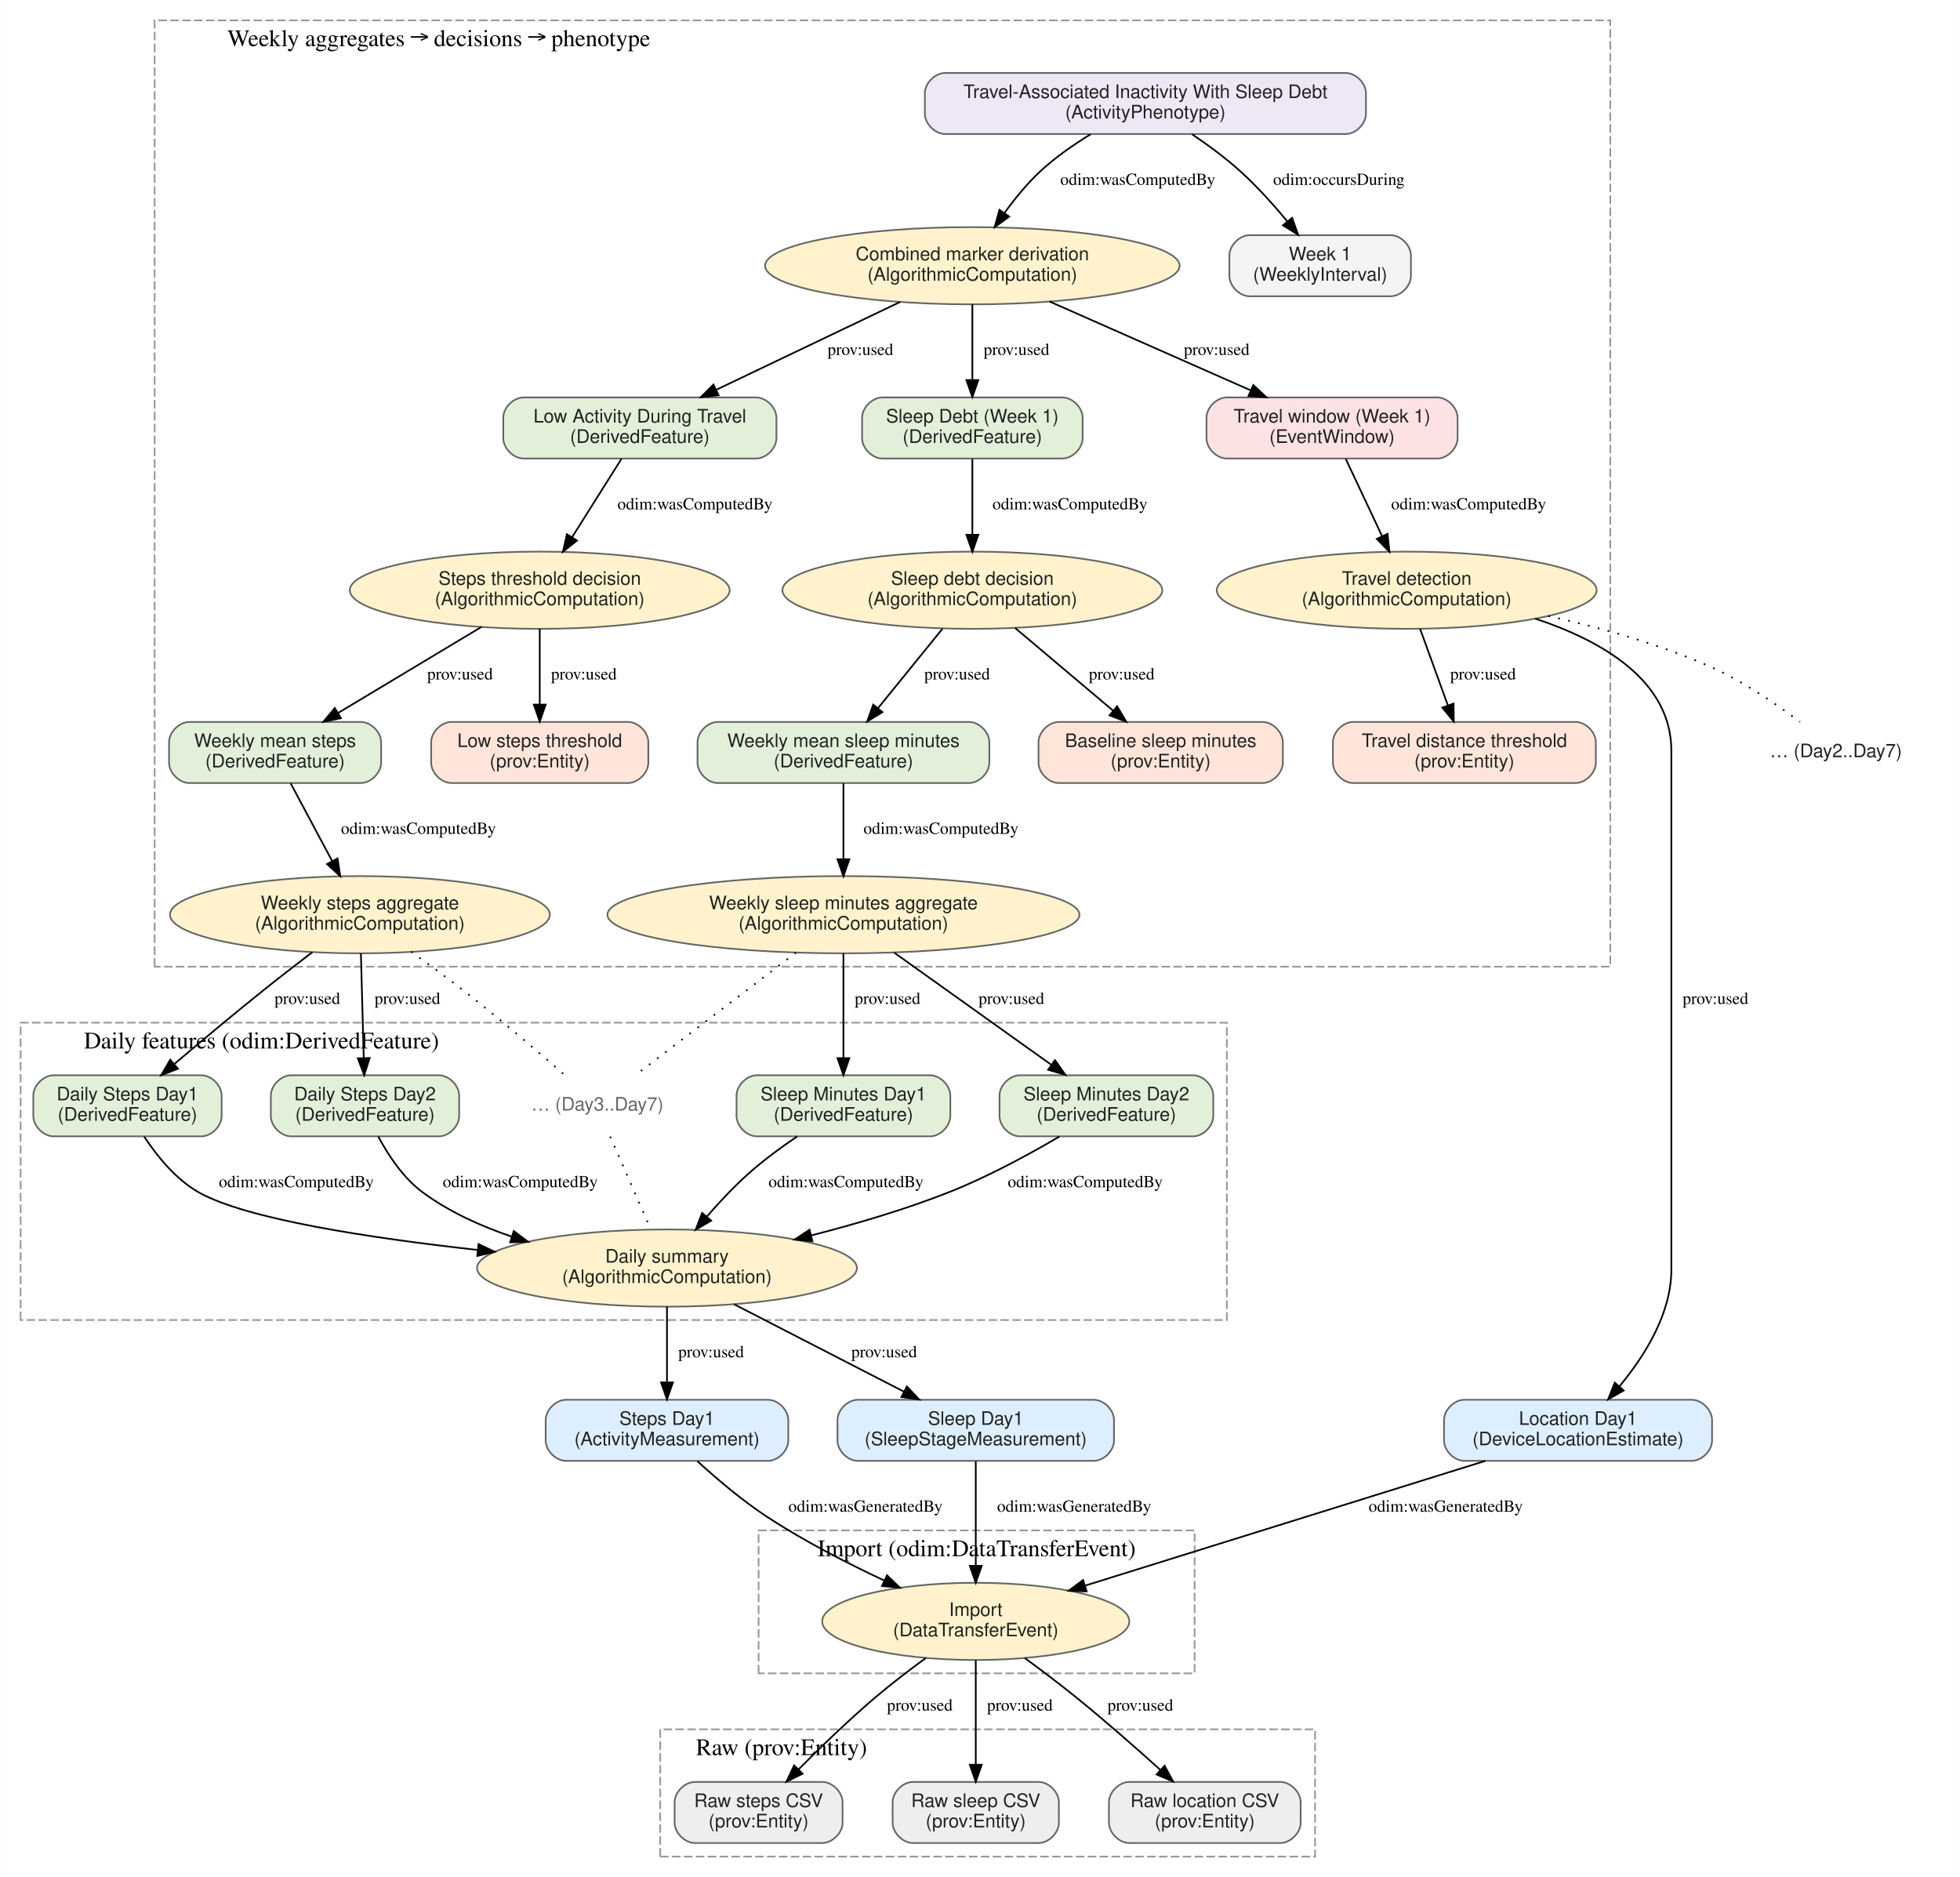
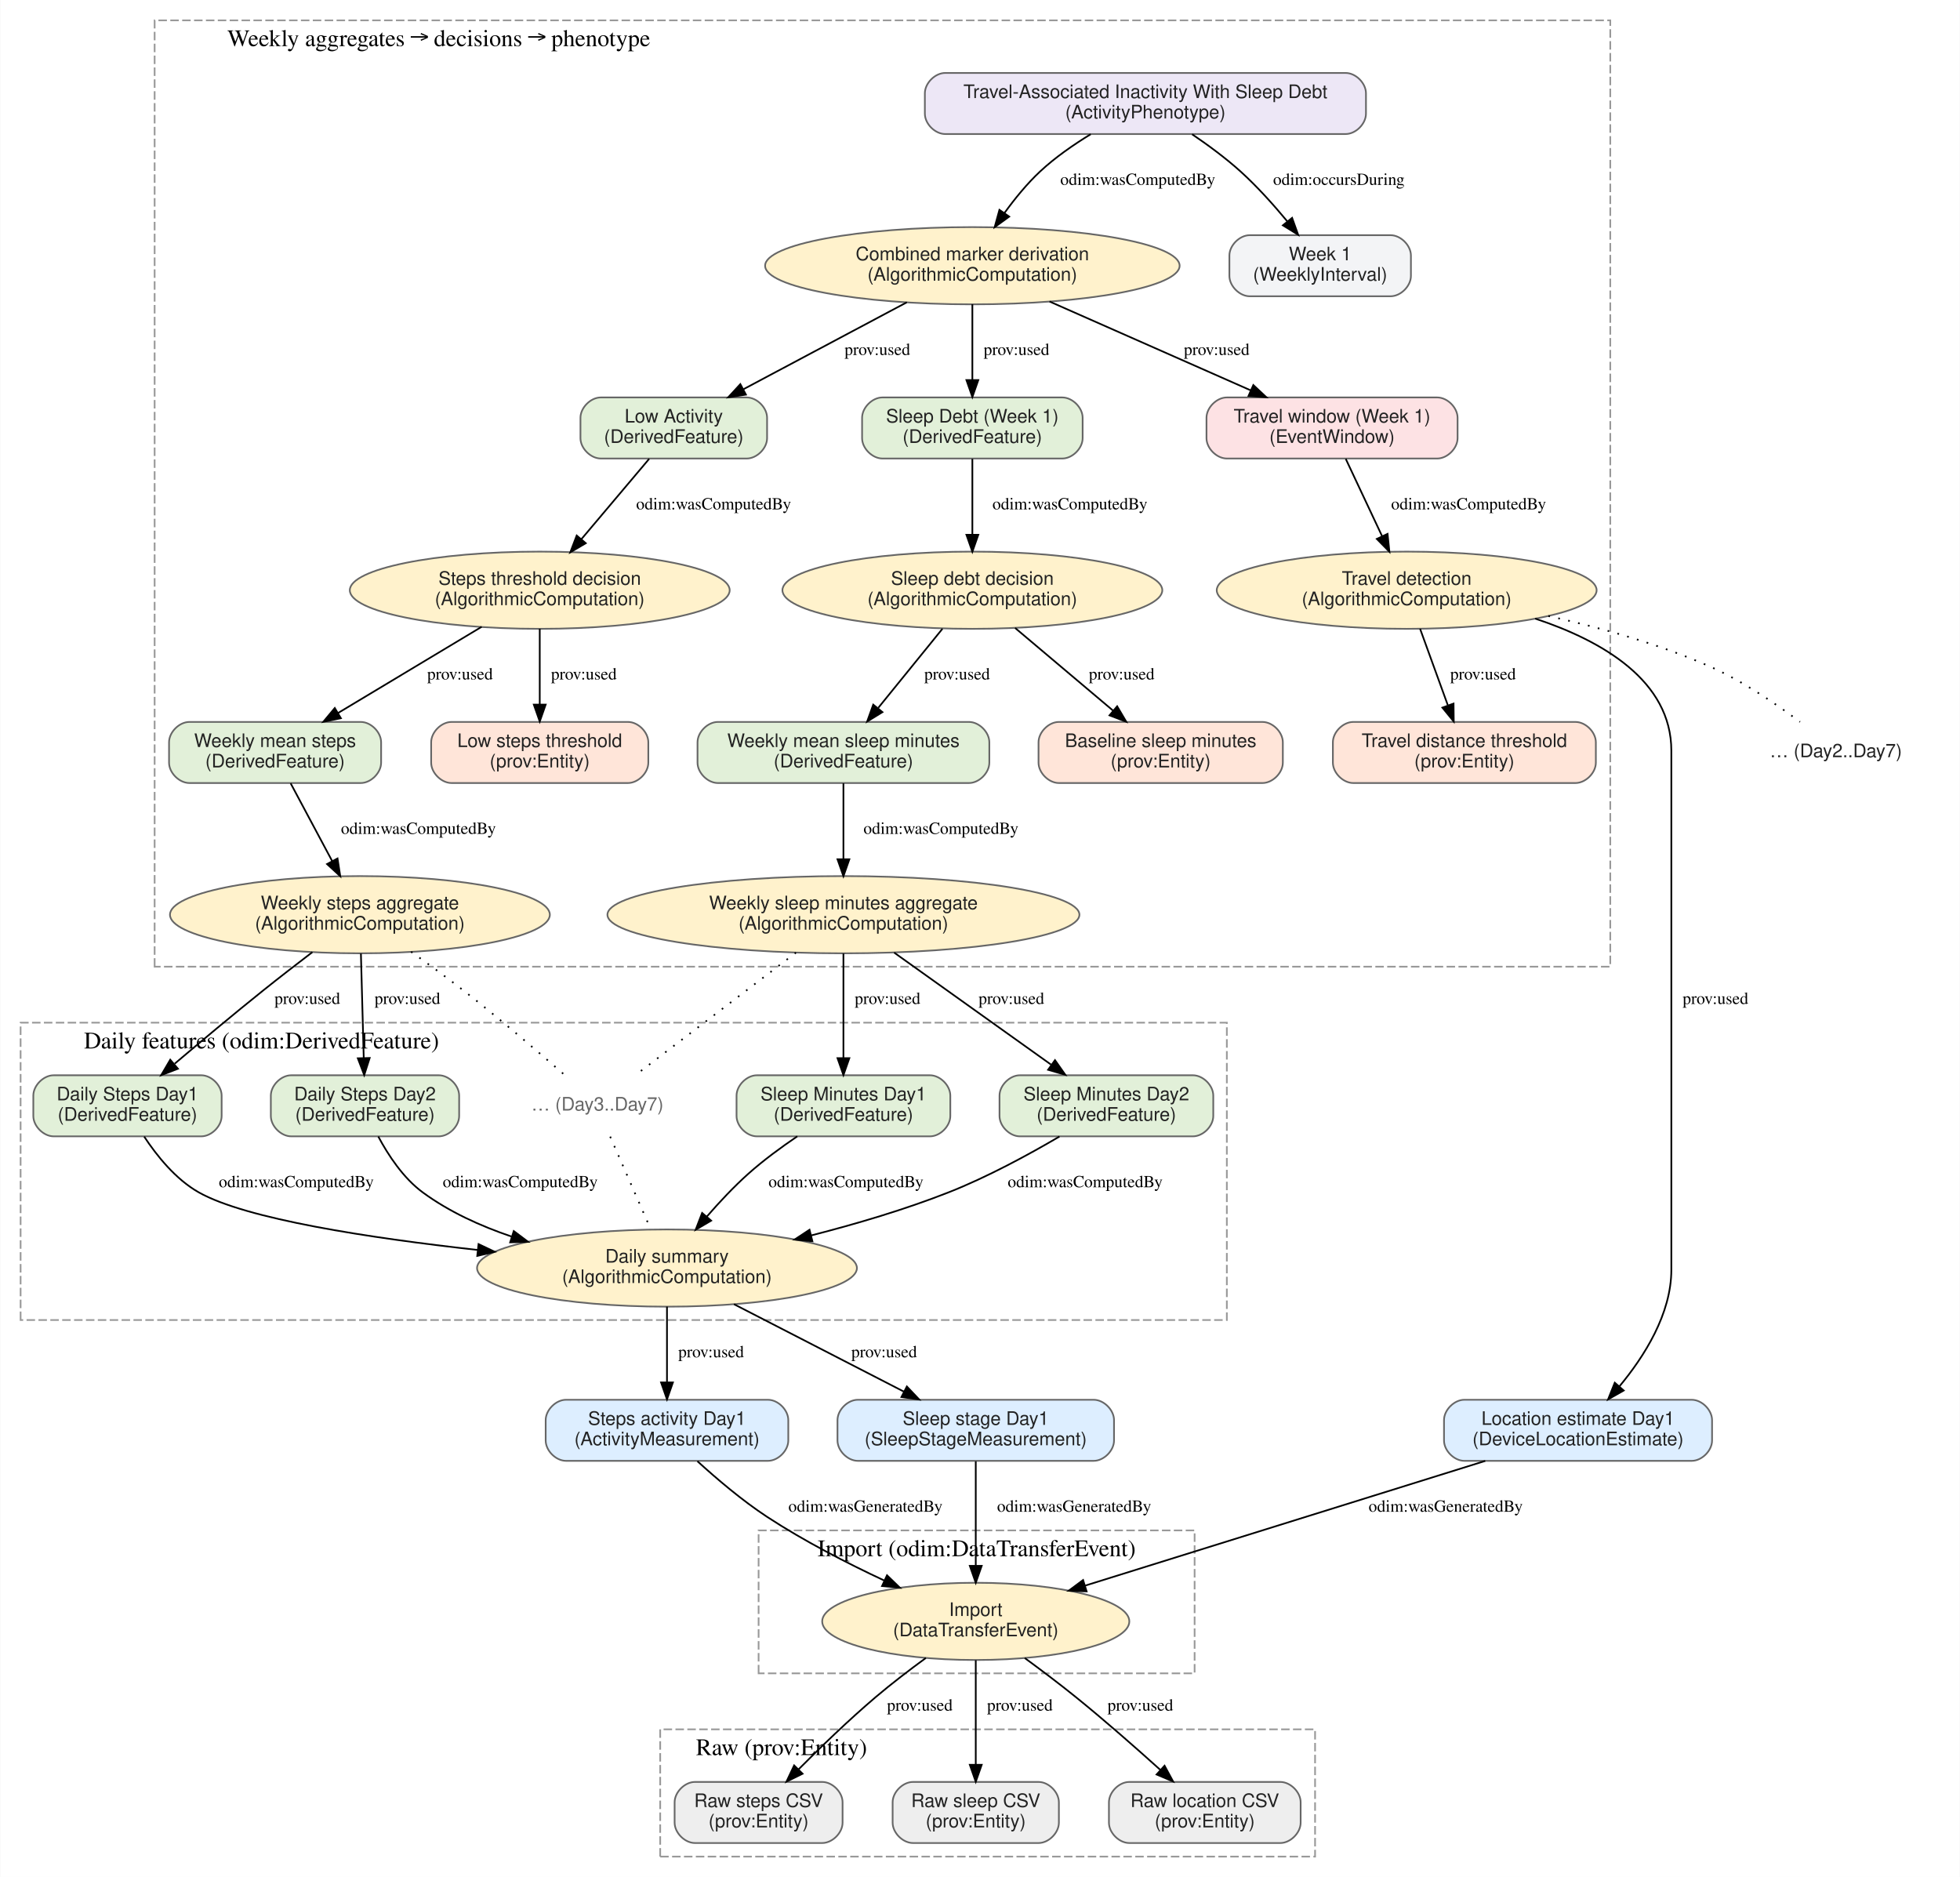
<svg xmlns="http://www.w3.org/2000/svg" width="1155pt" height="1106pt" viewBox="0.00 0.00 1155.00 1106.27">
  <g id="graph0" class="graph" transform="scale(1 1) rotate(0) translate(4 1102.27)">
    <polygon fill="white" stroke="transparent" points="-4,4 -4,-1102.27 1151,-1102.27 1151,4 -4,4" />
    <g id="clust1" class="cluster">
      <polygon fill="none" stroke="#999999" stroke-dasharray="5,2" points="385,-8 385,-83 771,-83 771,-8 385,-8" />
      <text text-anchor="middle" x="456.5" y="-67.8" font-family="Times,serif" font-size="14.00">Raw (prov:Entity)</text>
    </g>
    <g id="clust2" class="cluster">
      <polygon fill="none" stroke="#999999" stroke-dasharray="5,2" points="443,-116 443,-200.25 700,-200.25 700,-116 443,-116" />
      <text text-anchor="middle" x="571.5" y="-185.05" font-family="Times,serif" font-size="14.00">Import (odim:DataTransferEvent)</text>
    </g>
    <g id="clust3" class="cluster">
</g>
    <g id="clust4" class="cluster">
      <polygon fill="none" stroke="#999999" stroke-dasharray="5,2" points="8,-324.25 8,-499.51 719,-499.51 719,-324.25 8,-324.25" />
      <text text-anchor="middle" x="150" y="-484.31" font-family="Times,serif" font-size="14.00">Daily features (odim:DerivedFeature)</text>
    </g>
    <g id="clust5" class="cluster">
      <polygon fill="none" stroke="#999999" stroke-dasharray="5,2" points="87,-532.51 87,-1090.27 945,-1090.27 945,-532.51 87,-532.51" />
      <text text-anchor="middle" x="254.5" y="-1075.07" font-family="Times,serif" font-size="14.00">Weekly aggregates → decisions → phenotype</text>
    </g>
    <g id="node1" class="node">
      <path fill="#eeeeee" stroke="#666666" d="M480.5,-52C480.5,-52 405.5,-52 405.5,-52 399.5,-52 393.5,-46 393.5,-40 393.5,-40 393.5,-28 393.5,-28 393.5,-22 399.5,-16 405.5,-16 405.5,-16 480.5,-16 480.5,-16 486.5,-16 492.5,-22 492.5,-28 492.5,-28 492.5,-40 492.5,-40 492.5,-46 486.5,-52 480.5,-52" />
      <text text-anchor="middle" x="443" y="-37.2" font-family="Helvetica,sans-Serif" font-size="11.00" fill="#222222">Raw steps CSV</text>
      <text text-anchor="middle" x="443" y="-25.2" font-family="Helvetica,sans-Serif" font-size="11.00" fill="#222222">(prov:Entity)</text>
    </g>
    <g id="node2" class="node">
      <path fill="#eeeeee" stroke="#666666" d="M608,-52C608,-52 534,-52 534,-52 528,-52 522,-46 522,-40 522,-40 522,-28 522,-28 522,-22 528,-16 534,-16 534,-16 608,-16 608,-16 614,-16 620,-22 620,-28 620,-28 620,-40 620,-40 620,-46 614,-52 608,-52" />
      <text text-anchor="middle" x="571" y="-37.2" font-family="Helvetica,sans-Serif" font-size="11.00" fill="#222222">Raw sleep CSV</text>
      <text text-anchor="middle" x="571" y="-25.2" font-family="Helvetica,sans-Serif" font-size="11.00" fill="#222222">(prov:Entity)</text>
    </g>
    <g id="node3" class="node">
      <path fill="#eeeeee" stroke="#666666" d="M750.5,-52C750.5,-52 661.5,-52 661.5,-52 655.5,-52 649.5,-46 649.5,-40 649.5,-40 649.5,-28 649.5,-28 649.5,-22 655.5,-16 661.5,-16 661.5,-16 750.5,-16 750.5,-16 756.5,-16 762.5,-22 762.5,-28 762.5,-28 762.5,-40 762.5,-40 762.5,-46 756.5,-52 750.5,-52" />
      <text text-anchor="middle" x="706" y="-37.2" font-family="Helvetica,sans-Serif" font-size="11.00" fill="#222222">Raw location CSV</text>
      <text text-anchor="middle" x="706" y="-25.2" font-family="Helvetica,sans-Serif" font-size="11.00" fill="#222222">(prov:Entity)</text>
    </g>
    <g id="node4" class="node">
      <ellipse fill="#fff2cc" stroke="#666666" cx="571" cy="-146.63" rx="90.52" ry="22.76" />
      <text text-anchor="middle" x="571" y="-149.83" font-family="Helvetica,sans-Serif" font-size="11.00" fill="#222222">Import</text>
      <text text-anchor="middle" x="571" y="-137.83" font-family="Helvetica,sans-Serif" font-size="11.00" fill="#222222">(DataTransferEvent)</text>
    </g>
    <g id="edge1" class="edge">
      <path fill="none" stroke="black" d="M541.6,-125.08C531.95,-118.03 521.32,-109.91 512,-102 496.25,-88.63 479.61,-72.54 466.61,-59.47" />
      <polygon fill="black" stroke="black" points="468.93,-56.84 459.42,-52.17 463.95,-61.75 468.93,-56.84" />
      <text text-anchor="middle" x="538" y="-94" font-family="Times,serif" font-size="10.00">prov:used</text>
    </g>
    <g id="edge2" class="edge">
      <path fill="none" stroke="black" d="M571,-123.77C571,-106.11 571,-81.15 571,-62.2" />
      <polygon fill="black" stroke="black" points="574.5,-62.1 571,-52.1 567.5,-62.1 574.5,-62.1" />
      <text text-anchor="middle" x="597" y="-94" font-family="Times,serif" font-size="10.00">prov:used</text>
    </g>
    <g id="edge3" class="edge">
      <path fill="none" stroke="black" d="M599.88,-125.03C609.59,-117.91 620.39,-109.77 630,-102 646.97,-88.29 665.34,-72.14 679.76,-59.13" />
      <polygon fill="black" stroke="black" points="682.28,-61.57 687.34,-52.26 677.58,-56.38 682.28,-61.57" />
      <text text-anchor="middle" x="668" y="-94" font-family="Times,serif" font-size="10.00">prov:used</text>
    </g>
    <g id="node5" class="node">
      <path fill="#ddeeff" stroke="#666666" d="M448.5,-277.25C448.5,-277.25 329.5,-277.25 329.5,-277.25 323.5,-277.25 317.5,-271.25 317.5,-265.25 317.5,-265.25 317.5,-253.25 317.5,-253.25 317.5,-247.25 323.5,-241.25 329.5,-241.25 329.5,-241.25 448.5,-241.25 448.5,-241.25 454.5,-241.25 460.5,-247.25 460.5,-253.25 460.5,-253.25 460.5,-265.25 460.5,-265.25 460.5,-271.25 454.5,-277.25 448.5,-277.25" />
-       <text text-anchor="middle" x="389" y="-262.45" font-family="Helvetica,sans-Serif" font-size="11.00" fill="#222222">Steps Day1</text>
+       <text text-anchor="middle" x="389" y="-262.45" font-family="Helvetica,sans-Serif" font-size="11.00" fill="#222222">Steps activity Day1</text>
      <text text-anchor="middle" x="389" y="-250.45" font-family="Helvetica,sans-Serif" font-size="11.00" fill="#222222">(ActivityMeasurement)</text>
    </g>
    <g id="edge4" class="edge">
      <path fill="none" stroke="black" d="M406.94,-241.03C418.19,-230.77 433.29,-217.9 448,-208.25 469.6,-194.09 494.98,-181.04 517.07,-170.71" />
      <polygon fill="black" stroke="black" points="518.69,-173.81 526.31,-166.45 515.76,-167.45 518.69,-173.81" />
      <text text-anchor="middle" x="506" y="-211.25" font-family="Times,serif" font-size="10.00">odim:wasGeneratedBy</text>
    </g>
    <g id="node6" class="node">
      <path fill="#ddeeff" stroke="#666666" d="M640.5,-277.25C640.5,-277.25 501.5,-277.25 501.5,-277.25 495.5,-277.25 489.5,-271.25 489.5,-265.25 489.5,-265.25 489.5,-253.25 489.5,-253.25 489.5,-247.25 495.5,-241.25 501.5,-241.25 501.5,-241.25 640.5,-241.25 640.5,-241.25 646.5,-241.25 652.5,-247.25 652.5,-253.25 652.5,-253.25 652.5,-265.25 652.5,-265.25 652.5,-271.25 646.5,-277.25 640.5,-277.25" />
-       <text text-anchor="middle" x="571" y="-262.45" font-family="Helvetica,sans-Serif" font-size="11.00" fill="#222222">Sleep Day1</text>
+       <text text-anchor="middle" x="571" y="-262.45" font-family="Helvetica,sans-Serif" font-size="11.00" fill="#222222">Sleep stage Day1</text>
      <text text-anchor="middle" x="571" y="-250.45" font-family="Helvetica,sans-Serif" font-size="11.00" fill="#222222">(SleepStageMeasurement)</text>
    </g>
    <g id="edge5" class="edge">
      <path fill="none" stroke="black" d="M571,-240.97C571,-224.59 571,-199.58 571,-179.58" />
      <polygon fill="black" stroke="black" points="574.5,-179.35 571,-169.35 567.5,-179.35 574.5,-179.35" />
      <text text-anchor="middle" x="629" y="-211.25" font-family="Times,serif" font-size="10.00">odim:wasGeneratedBy</text>
    </g>
    <g id="node7" class="node">
      <path fill="#ddeeff" stroke="#666666" d="M993,-277.25C993,-277.25 859,-277.25 859,-277.25 853,-277.25 847,-271.25 847,-265.25 847,-265.25 847,-253.25 847,-253.25 847,-247.25 853,-241.25 859,-241.25 859,-241.25 993,-241.25 993,-241.25 999,-241.25 1005,-247.25 1005,-253.25 1005,-253.25 1005,-265.25 1005,-265.25 1005,-271.25 999,-277.25 993,-277.25" />
-       <text text-anchor="middle" x="926" y="-262.45" font-family="Helvetica,sans-Serif" font-size="11.00" fill="#222222">Location Day1</text>
+       <text text-anchor="middle" x="926" y="-262.45" font-family="Helvetica,sans-Serif" font-size="11.00" fill="#222222">Location estimate Day1</text>
      <text text-anchor="middle" x="926" y="-250.45" font-family="Helvetica,sans-Serif" font-size="11.00" fill="#222222">(DeviceLocationEstimate)</text>
    </g>
    <g id="edge6" class="edge">
      <path fill="none" stroke="black" d="M871.31,-241.21C807.73,-221.4 702.9,-188.73 635.43,-167.7" />
      <polygon fill="black" stroke="black" points="636.34,-164.32 625.75,-164.69 634.26,-171.01 636.34,-164.32" />
      <text text-anchor="middle" x="848" y="-211.25" font-family="Times,serif" font-size="10.00">odim:wasGeneratedBy</text>
    </g>
    <g id="node8" class="node">
      <path fill="white" stroke="transparent" d="M1118.5,-676.76C1118.5,-676.76 1037.5,-676.76 1037.5,-676.76 1031.5,-676.76 1025.5,-670.76 1025.5,-664.76 1025.5,-664.76 1025.5,-652.76 1025.5,-652.76 1025.5,-646.76 1031.5,-640.76 1037.5,-640.76 1037.5,-640.76 1118.5,-640.76 1118.5,-640.76 1124.5,-640.76 1130.5,-646.76 1130.5,-652.76 1130.5,-652.76 1130.5,-664.76 1130.5,-664.76 1130.5,-670.76 1124.5,-676.76 1118.5,-676.76" />
      <text text-anchor="middle" x="1078" y="-655.96" font-family="Helvetica,sans-Serif" font-size="11.00" fill="#222222">… (Day2..Day7)</text>
    </g>
    <g id="node9" class="node">
      <ellipse fill="#fff2cc" stroke="#666666" cx="389" cy="-354.88" rx="111.95" ry="22.76" />
      <text text-anchor="middle" x="389" y="-358.08" font-family="Helvetica,sans-Serif" font-size="11.00" fill="#222222">Daily summary</text>
      <text text-anchor="middle" x="389" y="-346.08" font-family="Helvetica,sans-Serif" font-size="11.00" fill="#222222">(AlgorithmicComputation)</text>
    </g>
    <g id="edge7" class="edge">
      <path fill="none" stroke="black" d="M389,-332.17C389,-318.91 389,-301.84 389,-287.65" />
      <polygon fill="black" stroke="black" points="392.5,-287.48 389,-277.48 385.5,-287.48 392.5,-287.48" />
      <text text-anchor="middle" x="415" y="-302.25" font-family="Times,serif" font-size="10.00">prov:used</text>
    </g>
    <g id="edge8" class="edge">
      <path fill="none" stroke="black" d="M428.49,-333.57C458.05,-318.36 498.42,-297.59 528.65,-282.04" />
      <polygon fill="black" stroke="black" points="530.39,-285.08 537.68,-277.39 527.19,-278.86 530.39,-285.08" />
      <text text-anchor="middle" x="517" y="-302.25" font-family="Times,serif" font-size="10.00">prov:used</text>
    </g>
    <g id="node10" class="node">
      <path fill="#e2f0d9" stroke="#666666" d="M114.5,-468.51C114.5,-468.51 27.5,-468.51 27.5,-468.51 21.5,-468.51 15.5,-462.51 15.5,-456.51 15.5,-456.51 15.5,-444.51 15.5,-444.51 15.5,-438.51 21.5,-432.51 27.5,-432.51 27.5,-432.51 114.5,-432.51 114.5,-432.51 120.5,-432.51 126.5,-438.51 126.5,-444.51 126.5,-444.51 126.5,-456.51 126.5,-456.51 126.5,-462.51 120.5,-468.51 114.5,-468.51" />
      <text text-anchor="middle" x="71" y="-453.71" font-family="Helvetica,sans-Serif" font-size="11.00" fill="#222222">Daily Steps Day1</text>
      <text text-anchor="middle" x="71" y="-441.71" font-family="Helvetica,sans-Serif" font-size="11.00" fill="#222222">(DerivedFeature)</text>
    </g>
    <g id="edge13" class="edge">
      <path fill="none" stroke="black" d="M80.86,-432.34C88.24,-421.14 99.38,-407.21 113,-399.51 140.91,-383.73 213.58,-372.62 277.34,-365.56" />
      <polygon fill="black" stroke="black" points="277.93,-369.01 287.49,-364.46 277.17,-362.05 277.93,-369.01" />
      <text text-anchor="middle" x="170.5" y="-402.51" font-family="Times,serif" font-size="10.00">odim:wasComputedBy</text>
    </g>
    <g id="node11" class="node">
      <path fill="#e2f0d9" stroke="#666666" d="M254.5,-468.51C254.5,-468.51 167.5,-468.51 167.5,-468.51 161.5,-468.51 155.5,-462.51 155.5,-456.51 155.5,-456.51 155.5,-444.51 155.5,-444.51 155.5,-438.51 161.5,-432.51 167.5,-432.51 167.5,-432.51 254.5,-432.51 254.5,-432.51 260.5,-432.51 266.5,-438.51 266.5,-444.51 266.5,-444.51 266.5,-456.51 266.5,-456.51 266.5,-462.51 260.5,-468.51 254.5,-468.51" />
      <text text-anchor="middle" x="211" y="-453.71" font-family="Helvetica,sans-Serif" font-size="11.00" fill="#222222">Daily Steps Day2</text>
      <text text-anchor="middle" x="211" y="-441.71" font-family="Helvetica,sans-Serif" font-size="11.00" fill="#222222">(DerivedFeature)</text>
    </g>
    <g id="edge14" class="edge">
      <path fill="none" stroke="black" d="M218.83,-432.42C224.62,-421.55 233.5,-407.97 245,-399.51 260.5,-388.11 279.01,-379.66 297.5,-373.41" />
      <polygon fill="black" stroke="black" points="298.69,-376.7 307.16,-370.33 296.56,-370.03 298.69,-376.7" />
      <text text-anchor="middle" x="302.5" y="-402.51" font-family="Times,serif" font-size="10.00">odim:wasComputedBy</text>
    </g>
    <g id="node12" class="node">
      <path fill="white" stroke="transparent" d="M388.5,-468.51C388.5,-468.51 307.5,-468.51 307.5,-468.51 301.5,-468.51 295.5,-462.51 295.5,-456.51 295.5,-456.51 295.5,-444.51 295.5,-444.51 295.5,-438.51 301.5,-432.51 307.5,-432.51 307.5,-432.51 388.5,-432.51 388.5,-432.51 394.5,-432.51 400.5,-438.51 400.5,-444.51 400.5,-444.51 400.5,-456.51 400.5,-456.51 400.5,-462.51 394.5,-468.51 388.5,-468.51" />
      <text text-anchor="middle" x="348" y="-447.71" font-family="Helvetica,sans-Serif" font-size="11.00" fill="#666666">… (Day3..Day7)</text>
    </g>
    <g id="edge17" class="edge">
      <path fill="none" stroke="black" stroke-dasharray="1,5" d="M355.52,-432.34C362.27,-416.92 372.21,-394.22 379.51,-377.56" />
    </g>
    <g id="node13" class="node">
      <path fill="#e2f0d9" stroke="#666666" d="M544,-468.51C544,-468.51 442,-468.51 442,-468.51 436,-468.51 430,-462.51 430,-456.51 430,-456.51 430,-444.51 430,-444.51 430,-438.51 436,-432.51 442,-432.51 442,-432.51 544,-432.51 544,-432.51 550,-432.51 556,-438.51 556,-444.51 556,-444.51 556,-456.51 556,-456.51 556,-462.51 550,-468.51 544,-468.51" />
      <text text-anchor="middle" x="493" y="-453.71" font-family="Helvetica,sans-Serif" font-size="11.00" fill="#222222">Sleep Minutes Day1</text>
      <text text-anchor="middle" x="493" y="-441.71" font-family="Helvetica,sans-Serif" font-size="11.00" fill="#222222">(DerivedFeature)</text>
    </g>
    <g id="edge15" class="edge">
      <path fill="none" stroke="black" d="M465.8,-432.51C456.31,-426.08 445.84,-418.4 437,-410.51 428.42,-402.85 419.87,-393.72 412.41,-385.14" />
      <polygon fill="black" stroke="black" points="415.04,-382.83 405.9,-377.47 409.71,-387.36 415.04,-382.83" />
      <text text-anchor="middle" x="494.5" y="-402.51" font-family="Times,serif" font-size="10.00">odim:wasComputedBy</text>
    </g>
    <g id="node14" class="node">
      <path fill="#e2f0d9" stroke="#666666" d="M699,-468.51C699,-468.51 597,-468.51 597,-468.51 591,-468.51 585,-462.51 585,-456.51 585,-456.51 585,-444.51 585,-444.51 585,-438.51 591,-432.51 597,-432.51 597,-432.51 699,-432.51 699,-432.51 705,-432.51 711,-438.51 711,-444.51 711,-444.51 711,-456.51 711,-456.51 711,-462.51 705,-468.51 699,-468.51" />
      <text text-anchor="middle" x="648" y="-453.71" font-family="Helvetica,sans-Serif" font-size="11.00" fill="#222222">Sleep Minutes Day2</text>
      <text text-anchor="middle" x="648" y="-441.71" font-family="Helvetica,sans-Serif" font-size="11.00" fill="#222222">(DerivedFeature)</text>
    </g>
    <g id="edge16" class="edge">
      <path fill="none" stroke="black" d="M620.34,-432.4C602.27,-421.79 577.86,-408.51 555,-399.51 529.31,-389.39 500.47,-380.88 474.12,-374.14" />
      <polygon fill="black" stroke="black" points="474.71,-370.68 464.16,-371.65 473.01,-377.47 474.71,-370.68" />
      <text text-anchor="middle" x="635.5" y="-402.51" font-family="Times,serif" font-size="10.00">odim:wasComputedBy</text>
    </g>
    <g id="node15" class="node">
      <ellipse fill="#fff2cc" stroke="#666666" cx="208" cy="-563.14" rx="111.95" ry="22.76" />
      <text text-anchor="middle" x="208" y="-566.34" font-family="Helvetica,sans-Serif" font-size="11.00" fill="#222222">Weekly steps aggregate</text>
      <text text-anchor="middle" x="208" y="-554.34" font-family="Helvetica,sans-Serif" font-size="11.00" fill="#222222">(AlgorithmicComputation)</text>
    </g>
    <g id="edge18" class="edge">
      <path fill="none" stroke="black" d="M179.98,-541.08C170.69,-533.99 160.34,-525.99 151,-518.51 133.46,-504.46 114.14,-488.3 98.88,-475.37" />
      <polygon fill="black" stroke="black" points="100.74,-472.36 90.85,-468.55 96.21,-477.69 100.74,-472.36" />
      <text text-anchor="middle" x="177" y="-510.51" font-family="Times,serif" font-size="10.00">prov:used</text>
    </g>
    <g id="edge19" class="edge">
      <path fill="none" stroke="black" d="M208.59,-540.28C209.07,-522.62 209.75,-497.66 210.26,-478.71" />
      <polygon fill="black" stroke="black" points="213.76,-478.7 210.54,-468.61 206.77,-478.51 213.76,-478.7" />
      <text text-anchor="middle" x="236" y="-510.51" font-family="Times,serif" font-size="10.00">prov:used</text>
    </g>
    <g id="edge20" class="edge">
      <path fill="none" stroke="black" stroke-dasharray="1,5" d="M238.15,-541.32C248.1,-534.25 259.14,-526.19 269,-518.51 289.85,-502.26 312.8,-482.58 328.57,-468.77" />
    </g>
    <g id="node16" class="node">
      <path fill="#e2f0d9" stroke="#666666" d="M208.5,-676.76C208.5,-676.76 107.5,-676.76 107.5,-676.76 101.5,-676.76 95.5,-670.76 95.5,-664.76 95.5,-664.76 95.5,-652.76 95.5,-652.76 95.5,-646.76 101.5,-640.76 107.5,-640.76 107.5,-640.76 208.5,-640.76 208.5,-640.76 214.5,-640.76 220.5,-646.76 220.5,-652.76 220.5,-652.76 220.5,-664.76 220.5,-664.76 220.5,-670.76 214.5,-676.76 208.5,-676.76" />
      <text text-anchor="middle" x="158" y="-661.96" font-family="Helvetica,sans-Serif" font-size="11.00" fill="#222222">Weekly mean steps</text>
      <text text-anchor="middle" x="158" y="-649.96" font-family="Helvetica,sans-Serif" font-size="11.00" fill="#222222">(DerivedFeature)</text>
    </g>
    <g id="edge21" class="edge">
      <path fill="none" stroke="black" d="M167.17,-640.59C173.99,-627.83 183.47,-610.06 191.59,-594.87" />
      <polygon fill="black" stroke="black" points="194.8,-596.29 196.42,-585.82 188.62,-592.99 194.8,-596.29" />
      <text text-anchor="middle" x="242.5" y="-610.76" font-family="Times,serif" font-size="10.00">odim:wasComputedBy</text>
    </g>
    <g id="node17" class="node">
      <path fill="#ffe5d9" stroke="#666666" d="M366,-676.76C366,-676.76 262,-676.76 262,-676.76 256,-676.76 250,-670.76 250,-664.76 250,-664.76 250,-652.76 250,-652.76 250,-646.76 256,-640.76 262,-640.76 262,-640.76 366,-640.76 366,-640.76 372,-640.76 378,-646.76 378,-652.76 378,-652.76 378,-664.76 378,-664.76 378,-670.76 372,-676.76 366,-676.76" />
      <text text-anchor="middle" x="314" y="-661.96" font-family="Helvetica,sans-Serif" font-size="11.00" fill="#222222">Low steps threshold</text>
      <text text-anchor="middle" x="314" y="-649.96" font-family="Helvetica,sans-Serif" font-size="11.00" fill="#222222">(prov:Entity)</text>
    </g>
    <g id="node18" class="node">
      <ellipse fill="#fff2cc" stroke="#666666" cx="314" cy="-754.39" rx="111.95" ry="22.76" />
      <text text-anchor="middle" x="314" y="-757.59" font-family="Helvetica,sans-Serif" font-size="11.00" fill="#222222">Steps threshold decision</text>
      <text text-anchor="middle" x="314" y="-745.59" font-family="Helvetica,sans-Serif" font-size="11.00" fill="#222222">(AlgorithmicComputation)</text>
    </g>
    <g id="edge22" class="edge">
      <path fill="none" stroke="black" d="M279.77,-732.84C254.73,-717.82 220.81,-697.46 195.13,-682.05" />
      <polygon fill="black" stroke="black" points="196.79,-678.96 186.41,-676.82 193.19,-684.97 196.79,-678.96" />
      <text text-anchor="middle" x="267" y="-701.76" font-family="Times,serif" font-size="10.00">prov:used</text>
    </g>
    <g id="edge23" class="edge">
      <path fill="none" stroke="black" d="M314,-731.68C314,-718.42 314,-701.35 314,-687.16" />
      <polygon fill="black" stroke="black" points="317.5,-686.99 314,-676.99 310.5,-686.99 317.5,-686.99" />
      <text text-anchor="middle" x="340" y="-701.76" font-family="Times,serif" font-size="10.00">prov:used</text>
    </g>
    <g id="node19" class="node">
-       <path fill="#e2f0d9" stroke="#666666" d="M441.5,-868.02C441.5,-868.02 304.5,-868.02 304.5,-868.02 298.5,-868.02 292.5,-862.02 292.5,-856.02 292.5,-856.02 292.5,-844.02 292.5,-844.02 292.5,-838.02 298.5,-832.02 304.5,-832.02 304.5,-832.02 441.5,-832.02 441.5,-832.02 447.5,-832.02 453.5,-838.02 453.5,-844.02 453.5,-844.02 453.5,-856.02 453.5,-856.02 453.5,-862.02 447.5,-868.02 441.5,-868.02" />
-       <text text-anchor="middle" x="373" y="-853.22" font-family="Helvetica,sans-Serif" font-size="11.00" fill="#222222">Low Activity During Travel</text>
-       <text text-anchor="middle" x="373" y="-841.22" font-family="Helvetica,sans-Serif" font-size="11.00" fill="#222222">(DerivedFeature)</text>
+       <path fill="#e2f0d9" stroke="#666666" d="M436,-868.02C436,-868.02 350,-868.02 350,-868.02 344,-868.02 338,-862.02 338,-856.02 338,-856.02 338,-844.02 338,-844.02 338,-838.02 344,-832.02 350,-832.02 350,-832.02 436,-832.02 436,-832.02 442,-832.02 448,-838.02 448,-844.02 448,-844.02 448,-856.02 448,-856.02 448,-862.02 442,-868.02 436,-868.02" />
+       <text text-anchor="middle" x="393" y="-853.22" font-family="Helvetica,sans-Serif" font-size="11.00" fill="#222222">Low Activity</text>
+       <text text-anchor="middle" x="393" y="-841.22" font-family="Helvetica,sans-Serif" font-size="11.00" fill="#222222">(DerivedFeature)</text>
    </g>
    <g id="edge24" class="edge">
-       <path fill="none" stroke="black" d="M362.18,-831.85C354.06,-818.96 342.73,-800.98 333.1,-785.7" />
-       <polygon fill="black" stroke="black" points="335.95,-783.66 327.66,-777.07 330.03,-787.4 335.95,-783.66" />
-       <text text-anchor="middle" x="405.5" y="-802.02" font-family="Times,serif" font-size="10.00">odim:wasComputedBy</text>
+       <path fill="none" stroke="black" d="M378.51,-831.85C367.36,-818.63 351.69,-800.06 338.58,-784.53" />
+       <polygon fill="black" stroke="black" points="341.13,-782.11 332,-776.73 335.78,-786.63 341.13,-782.11" />
+       <text text-anchor="middle" x="416.5" y="-802.02" font-family="Times,serif" font-size="10.00">odim:wasComputedBy</text>
    </g>
    <g id="node20" class="node">
      <ellipse fill="#fff2cc" stroke="#666666" cx="493" cy="-563.14" rx="139.1" ry="22.76" />
      <text text-anchor="middle" x="493" y="-566.34" font-family="Helvetica,sans-Serif" font-size="11.00" fill="#222222">Weekly sleep minutes aggregate</text>
      <text text-anchor="middle" x="493" y="-554.34" font-family="Helvetica,sans-Serif" font-size="11.00" fill="#222222">(AlgorithmicComputation)</text>
    </g>
    <g id="edge27" class="edge">
      <path fill="none" stroke="black" stroke-dasharray="1,5" d="M465.04,-540.81C437.56,-519.84 396.12,-488.22 370.64,-468.78" />
    </g>
    <g id="edge25" class="edge">
      <path fill="none" stroke="black" d="M493,-540.28C493,-522.62 493,-497.66 493,-478.71" />
      <polygon fill="black" stroke="black" points="496.5,-478.61 493,-468.61 489.5,-478.61 496.5,-478.61" />
      <text text-anchor="middle" x="519" y="-510.51" font-family="Times,serif" font-size="10.00">prov:used</text>
    </g>
    <g id="edge26" class="edge">
      <path fill="none" stroke="black" d="M522.89,-540.81C549.4,-521.88 588.05,-494.3 615.36,-474.8" />
      <polygon fill="black" stroke="black" points="617.7,-477.44 623.8,-468.78 613.63,-471.74 617.7,-477.44" />
      <text text-anchor="middle" x="592" y="-510.51" font-family="Times,serif" font-size="10.00">prov:used</text>
    </g>
    <g id="node21" class="node">
      <path fill="#e2f0d9" stroke="#666666" d="M567,-676.76C567,-676.76 419,-676.76 419,-676.76 413,-676.76 407,-670.76 407,-664.76 407,-664.76 407,-652.76 407,-652.76 407,-646.76 413,-640.76 419,-640.76 419,-640.76 567,-640.76 567,-640.76 573,-640.76 579,-646.76 579,-652.76 579,-652.76 579,-664.76 579,-664.76 579,-670.76 573,-676.76 567,-676.76" />
      <text text-anchor="middle" x="493" y="-661.96" font-family="Helvetica,sans-Serif" font-size="11.00" fill="#222222">Weekly mean sleep minutes</text>
      <text text-anchor="middle" x="493" y="-649.96" font-family="Helvetica,sans-Serif" font-size="11.00" fill="#222222">(DerivedFeature)</text>
    </g>
    <g id="edge28" class="edge">
      <path fill="none" stroke="black" d="M493,-640.59C493,-628.19 493,-611.07 493,-596.17" />
      <polygon fill="black" stroke="black" points="496.5,-595.82 493,-585.82 489.5,-595.82 496.5,-595.82" />
      <text text-anchor="middle" x="550.5" y="-610.76" font-family="Times,serif" font-size="10.00">odim:wasComputedBy</text>
    </g>
    <g id="node22" class="node">
      <path fill="#ffe5d9" stroke="#666666" d="M740,-676.76C740,-676.76 620,-676.76 620,-676.76 614,-676.76 608,-670.76 608,-664.76 608,-664.76 608,-652.76 608,-652.76 608,-646.76 614,-640.76 620,-640.76 620,-640.76 740,-640.76 740,-640.76 746,-640.76 752,-646.76 752,-652.76 752,-652.76 752,-664.76 752,-664.76 752,-670.76 746,-676.76 740,-676.76" />
      <text text-anchor="middle" x="680" y="-661.96" font-family="Helvetica,sans-Serif" font-size="11.00" fill="#222222">Baseline sleep minutes</text>
      <text text-anchor="middle" x="680" y="-649.96" font-family="Helvetica,sans-Serif" font-size="11.00" fill="#222222">(prov:Entity)</text>
    </g>
    <g id="node23" class="node">
      <ellipse fill="#fff2cc" stroke="#666666" cx="569" cy="-754.39" rx="111.95" ry="22.76" />
      <text text-anchor="middle" x="569" y="-757.59" font-family="Helvetica,sans-Serif" font-size="11.00" fill="#222222">Sleep debt decision</text>
      <text text-anchor="middle" x="569" y="-745.59" font-family="Helvetica,sans-Serif" font-size="11.00" fill="#222222">(AlgorithmicComputation)</text>
    </g>
    <g id="edge29" class="edge">
      <path fill="none" stroke="black" d="M551.37,-731.68C540.08,-717.77 525.39,-699.66 513.56,-685.1" />
      <polygon fill="black" stroke="black" points="516,-682.55 506.98,-676.99 510.57,-686.96 516,-682.55" />
      <text text-anchor="middle" x="560" y="-701.76" font-family="Times,serif" font-size="10.00">prov:used</text>
    </g>
    <g id="edge30" class="edge">
      <path fill="none" stroke="black" d="M594.19,-732.15C611.38,-717.64 634.18,-698.41 651.95,-683.42" />
      <polygon fill="black" stroke="black" points="654.34,-685.99 659.73,-676.86 649.83,-680.64 654.34,-685.99" />
      <text text-anchor="middle" x="657" y="-701.76" font-family="Times,serif" font-size="10.00">prov:used</text>
    </g>
    <g id="node24" class="node">
      <path fill="#e2f0d9" stroke="#666666" d="M622,-868.02C622,-868.02 516,-868.02 516,-868.02 510,-868.02 504,-862.02 504,-856.02 504,-856.02 504,-844.02 504,-844.02 504,-838.02 510,-832.02 516,-832.02 516,-832.02 622,-832.02 622,-832.02 628,-832.02 634,-838.02 634,-844.02 634,-844.02 634,-856.02 634,-856.02 634,-862.02 628,-868.02 622,-868.02" />
      <text text-anchor="middle" x="569" y="-853.22" font-family="Helvetica,sans-Serif" font-size="11.00" fill="#222222">Sleep Debt (Week 1)</text>
      <text text-anchor="middle" x="569" y="-841.22" font-family="Helvetica,sans-Serif" font-size="11.00" fill="#222222">(DerivedFeature)</text>
    </g>
    <g id="edge31" class="edge">
      <path fill="none" stroke="black" d="M569,-831.85C569,-819.44 569,-802.32 569,-787.42" />
      <polygon fill="black" stroke="black" points="572.5,-787.07 569,-777.07 565.5,-787.07 572.5,-787.07" />
      <text text-anchor="middle" x="626.5" y="-802.02" font-family="Times,serif" font-size="10.00">odim:wasComputedBy</text>
    </g>
    <g id="node25" class="node">
      <ellipse fill="#fff2cc" stroke="#666666" cx="569" cy="-945.65" rx="122.16" ry="22.76" />
      <text text-anchor="middle" x="569" y="-948.85" font-family="Helvetica,sans-Serif" font-size="11.00" fill="#222222">Combined marker derivation</text>
      <text text-anchor="middle" x="569" y="-936.85" font-family="Helvetica,sans-Serif" font-size="11.00" fill="#222222">(AlgorithmicComputation)</text>
    </g>
    <g id="edge32" class="edge">
-       <path fill="none" stroke="black" d="M526.47,-924.33C494.5,-909.06 450.78,-888.18 418.18,-872.6" />
-       <polygon fill="black" stroke="black" points="419.41,-869.31 408.88,-868.16 416.39,-875.63 419.41,-869.31" />
-       <text text-anchor="middle" x="503" y="-893.02" font-family="Times,serif" font-size="10.00">prov:used</text>
+       <path fill="none" stroke="black" d="M530.38,-924.1C501.89,-908.95 463.19,-888.36 434.13,-872.9" />
+       <polygon fill="black" stroke="black" points="435.53,-869.68 425.06,-868.07 432.24,-875.86 435.53,-869.68" />
+       <text text-anchor="middle" x="513" y="-893.02" font-family="Times,serif" font-size="10.00">prov:used</text>
    </g>
    <g id="edge33" class="edge">
      <path fill="none" stroke="black" d="M569,-922.93C569,-909.67 569,-892.6 569,-878.42" />
      <polygon fill="black" stroke="black" points="572.5,-878.25 569,-868.25 565.5,-878.25 572.5,-878.25" />
      <text text-anchor="middle" x="595" y="-893.02" font-family="Times,serif" font-size="10.00">prov:used</text>
    </g>
    <g id="node29" class="node">
      <path fill="#fde2e4" stroke="#666666" d="M843,-868.02C843,-868.02 719,-868.02 719,-868.02 713,-868.02 707,-862.02 707,-856.02 707,-856.02 707,-844.02 707,-844.02 707,-838.02 713,-832.02 719,-832.02 719,-832.02 843,-832.02 843,-832.02 849,-832.02 855,-838.02 855,-844.02 855,-844.02 855,-856.02 855,-856.02 855,-862.02 849,-868.02 843,-868.02" />
      <text text-anchor="middle" x="781" y="-853.22" font-family="Helvetica,sans-Serif" font-size="11.00" fill="#222222">Travel window (Week 1)</text>
      <text text-anchor="middle" x="781" y="-841.22" font-family="Helvetica,sans-Serif" font-size="11.00" fill="#222222">(EventWindow)</text>
    </g>
    <g id="edge34" class="edge">
      <path fill="none" stroke="black" d="M614.48,-924.56C649.44,-909.12 697.6,-887.85 733.14,-872.16" />
      <polygon fill="black" stroke="black" points="734.61,-875.33 742.35,-868.09 731.78,-868.93 734.61,-875.33" />
      <text text-anchor="middle" x="713" y="-893.02" font-family="Times,serif" font-size="10.00">prov:used</text>
    </g>
    <g id="node26" class="node">
      <path fill="#ede7f6" stroke="#666666" d="M789,-1059.27C789,-1059.27 553,-1059.27 553,-1059.27 547,-1059.27 541,-1053.27 541,-1047.27 541,-1047.27 541,-1035.27 541,-1035.27 541,-1029.27 547,-1023.27 553,-1023.27 553,-1023.27 789,-1023.27 789,-1023.27 795,-1023.27 801,-1029.27 801,-1035.27 801,-1035.27 801,-1047.27 801,-1047.27 801,-1053.27 795,-1059.27 789,-1059.27" />
      <text text-anchor="middle" x="671" y="-1044.47" font-family="Helvetica,sans-Serif" font-size="11.00" fill="#222222">Travel-Associated Inactivity With Sleep Debt</text>
      <text text-anchor="middle" x="671" y="-1032.47" font-family="Helvetica,sans-Serif" font-size="11.00" fill="#222222">(ActivityPhenotype)</text>
    </g>
    <g id="edge35" class="edge">
      <path fill="none" stroke="black" d="M638.76,-1023.17C628.65,-1017 617.84,-1009.51 609,-1001.27 601.26,-994.06 594.02,-985.17 587.88,-976.67" />
      <polygon fill="black" stroke="black" points="590.71,-974.6 582.14,-968.38 584.95,-978.59 590.71,-974.6" />
      <text text-anchor="middle" x="666.5" y="-993.27" font-family="Times,serif" font-size="10.00">odim:wasComputedBy</text>
    </g>
    <g id="node27" class="node">
      <path fill="#f3f4f6" stroke="#666666" d="M815.5,-963.65C815.5,-963.65 732.5,-963.65 732.5,-963.65 726.5,-963.65 720.5,-957.65 720.5,-951.65 720.5,-951.65 720.5,-939.65 720.5,-939.65 720.5,-933.65 726.5,-927.65 732.5,-927.65 732.5,-927.65 815.5,-927.65 815.5,-927.65 821.5,-927.65 827.5,-933.65 827.5,-939.65 827.5,-939.65 827.5,-951.65 827.5,-951.65 827.5,-957.65 821.5,-963.65 815.5,-963.65" />
      <text text-anchor="middle" x="774" y="-948.85" font-family="Helvetica,sans-Serif" font-size="11.00" fill="#222222">Week 1</text>
      <text text-anchor="middle" x="774" y="-936.85" font-family="Helvetica,sans-Serif" font-size="11.00" fill="#222222">(WeeklyInterval)</text>
    </g>
    <g id="edge36" class="edge">
      <path fill="none" stroke="black" d="M698.53,-1023.13C707.95,-1016.75 718.29,-1009.13 727,-1001.27 736.87,-992.37 746.64,-981.44 754.7,-971.71" />
      <polygon fill="black" stroke="black" points="757.46,-973.86 761.03,-963.89 752.02,-969.46 757.46,-973.86" />
      <text text-anchor="middle" x="785" y="-993.27" font-family="Times,serif" font-size="10.00">odim:occursDuring</text>
    </g>
    <g id="node28" class="node">
      <ellipse fill="#fff2cc" stroke="#666666" cx="825" cy="-754.39" rx="111.95" ry="22.76" />
      <text text-anchor="middle" x="825" y="-757.59" font-family="Helvetica,sans-Serif" font-size="11.00" fill="#222222">Travel detection</text>
      <text text-anchor="middle" x="825" y="-745.59" font-family="Helvetica,sans-Serif" font-size="11.00" fill="#222222">(AlgorithmicComputation)</text>
    </g>
    <g id="edge9" class="edge">
      <path fill="none" stroke="black" d="M900.72,-737.67C940.46,-724.51 981,-700.99 981,-659.76 981,-659.76 981,-659.76 981,-353.88 981,-327.89 965.04,-302.73 950.32,-285.06" />
      <polygon fill="black" stroke="black" points="952.92,-282.71 943.71,-277.48 947.65,-287.32 952.92,-282.71" />
      <text text-anchor="middle" x="1007" y="-510.51" font-family="Times,serif" font-size="10.00">prov:used</text>
    </g>
    <g id="edge10" class="edge">
      <path fill="none" stroke="black" stroke-dasharray="1,5" d="M908.49,-739.2C939,-732.4 973.29,-722.83 1003,-709.76 1022.48,-701.2 1042.43,-687.62 1056.85,-676.78" />
    </g>
    <g id="node30" class="node">
      <path fill="#ffe5d9" stroke="#666666" d="M924.5,-676.76C924.5,-676.76 793.5,-676.76 793.5,-676.76 787.5,-676.76 781.5,-670.76 781.5,-664.76 781.5,-664.76 781.5,-652.76 781.5,-652.76 781.5,-646.76 787.5,-640.76 793.5,-640.76 793.5,-640.76 924.5,-640.76 924.5,-640.76 930.5,-640.76 936.5,-646.76 936.5,-652.76 936.5,-652.76 936.5,-664.76 936.5,-664.76 936.5,-670.76 930.5,-676.76 924.5,-676.76" />
      <text text-anchor="middle" x="859" y="-661.96" font-family="Helvetica,sans-Serif" font-size="11.00" fill="#222222">Travel distance threshold</text>
      <text text-anchor="middle" x="859" y="-649.96" font-family="Helvetica,sans-Serif" font-size="11.00" fill="#222222">(prov:Entity)</text>
    </g>
    <g id="edge11" class="edge">
      <path fill="none" stroke="black" d="M832.89,-731.68C837.75,-718.29 844.02,-701.01 849.2,-686.75" />
      <polygon fill="black" stroke="black" points="852.62,-687.59 852.74,-676.99 846.04,-685.2 852.62,-687.59" />
      <text text-anchor="middle" x="870" y="-701.76" font-family="Times,serif" font-size="10.00">prov:used</text>
    </g>
    <g id="edge12" class="edge">
      <path fill="none" stroke="black" d="M789.07,-831.85C795.07,-819.08 803.42,-801.32 810.56,-786.13" />
      <polygon fill="black" stroke="black" points="813.73,-787.61 814.81,-777.07 807.39,-784.63 813.73,-787.61" />
      <text text-anchor="middle" x="861.5" y="-802.02" font-family="Times,serif" font-size="10.00">odim:wasComputedBy</text>
    </g>
  </g>
</svg>
